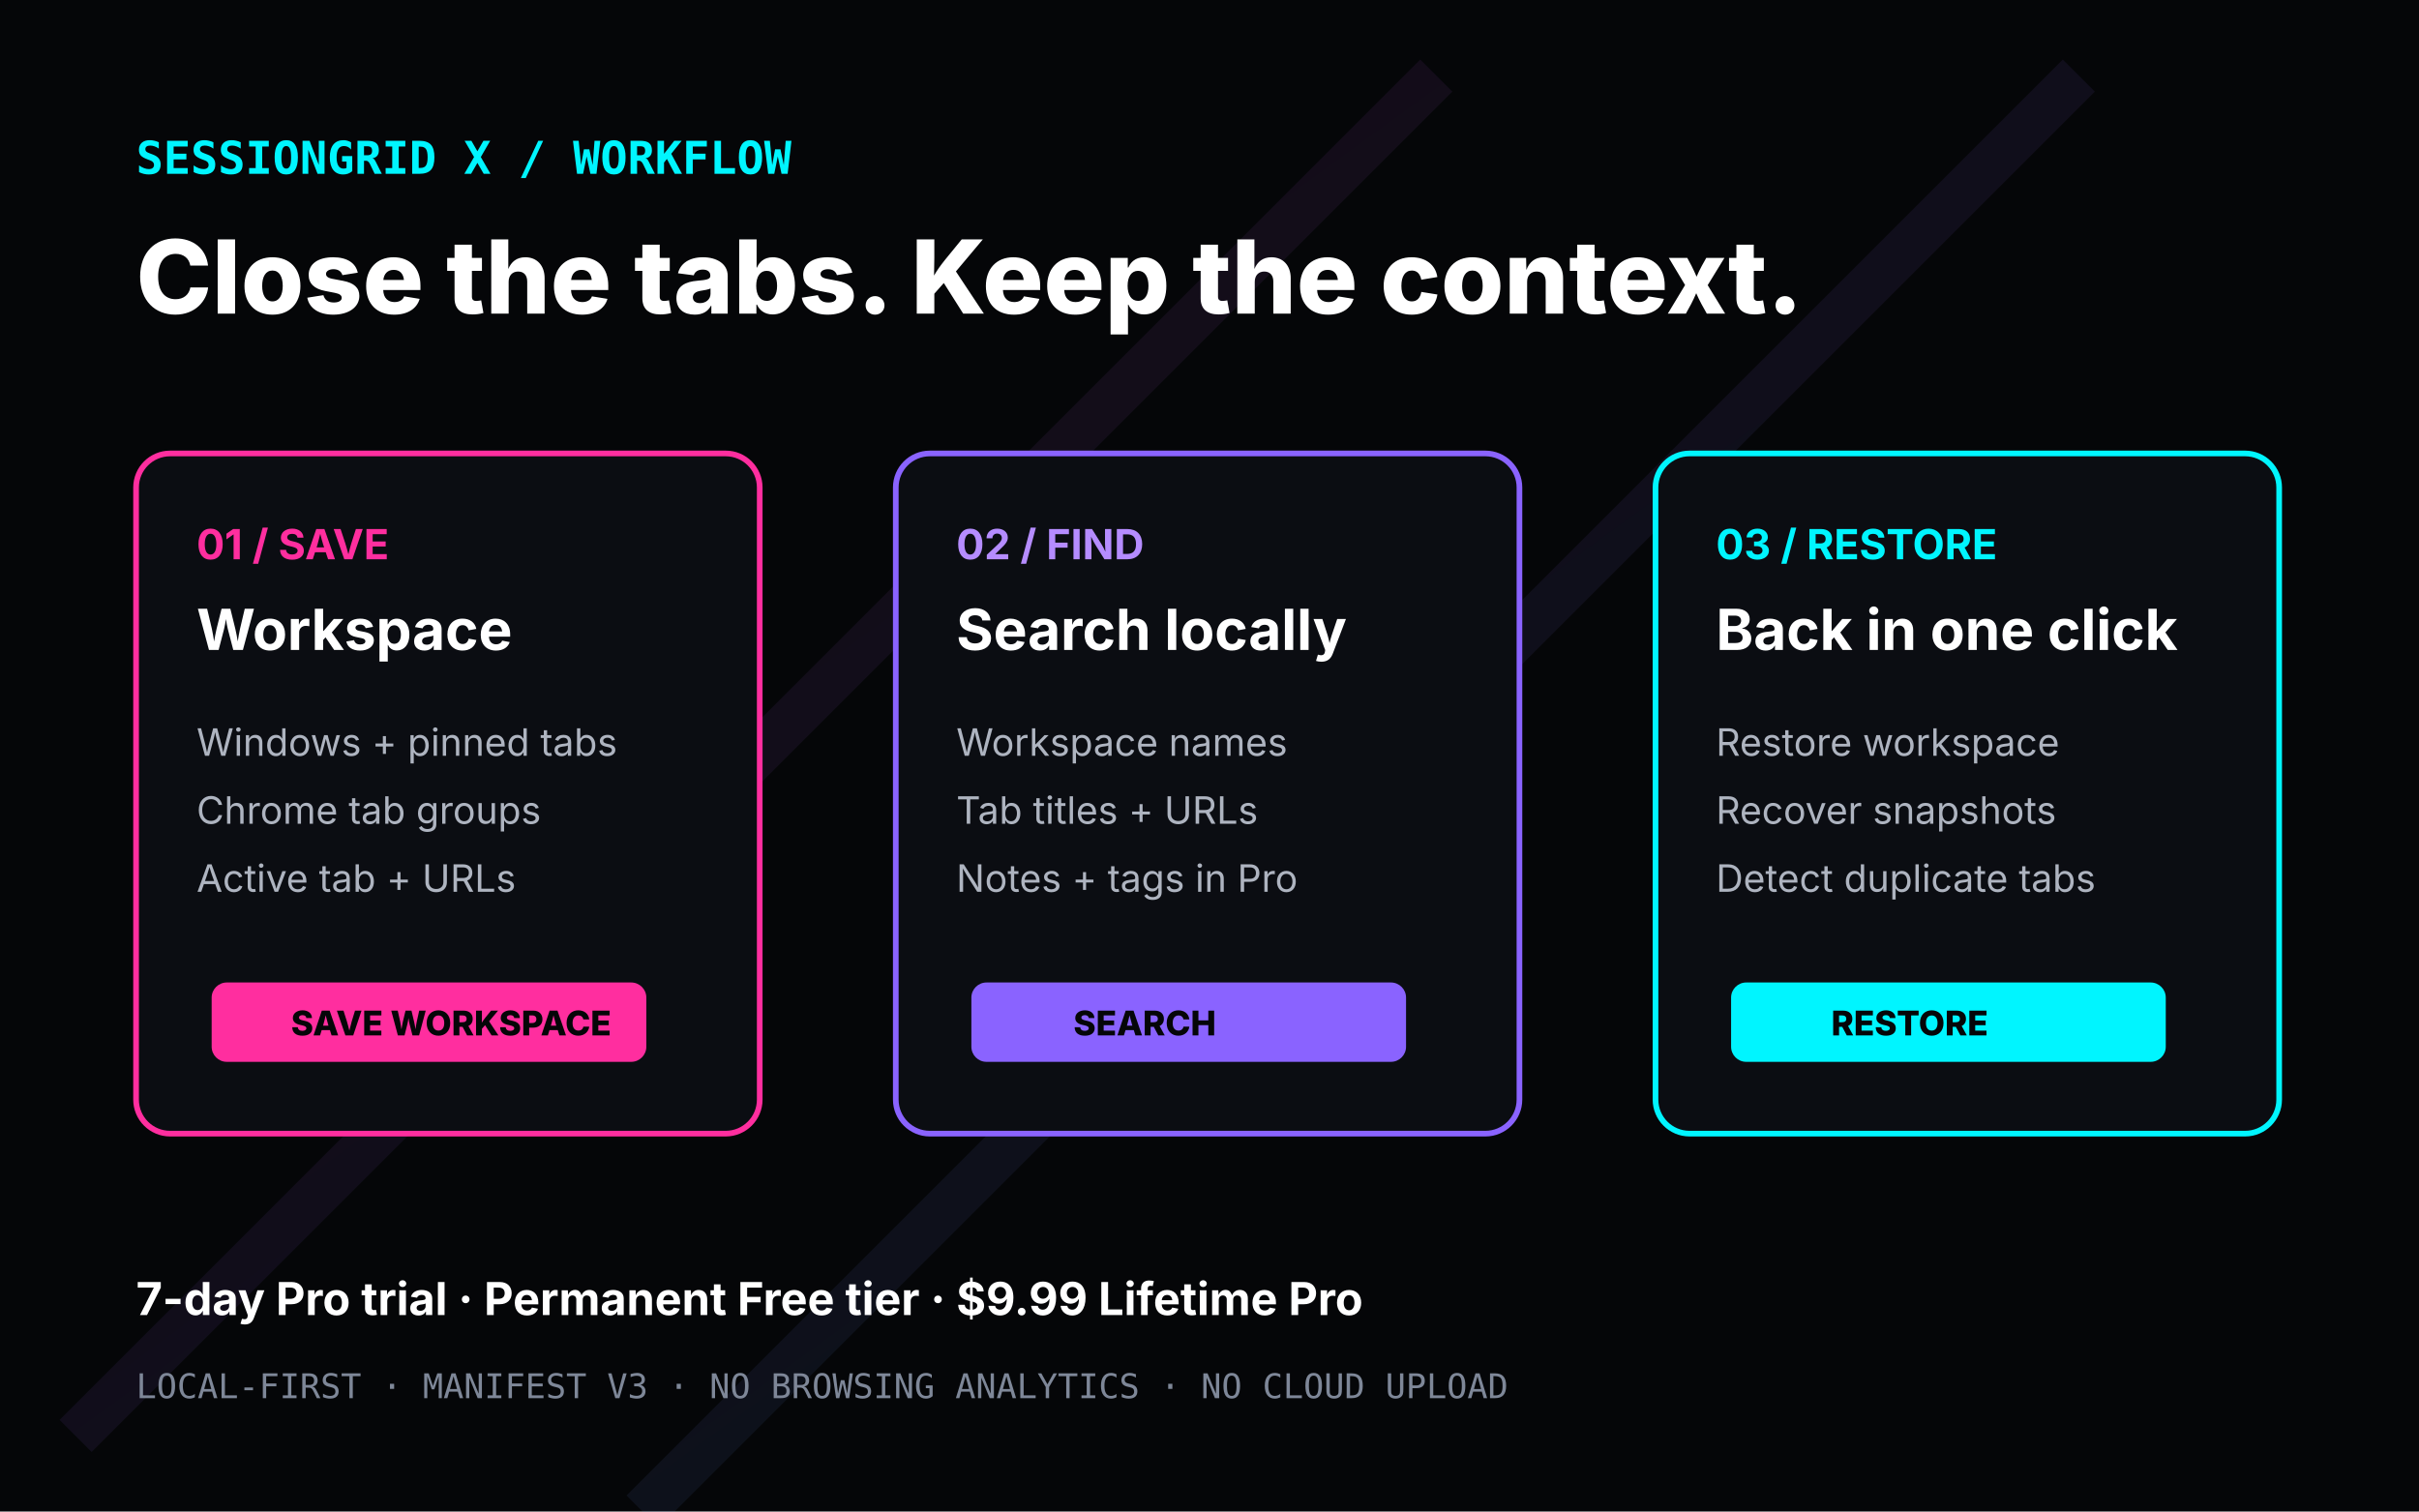
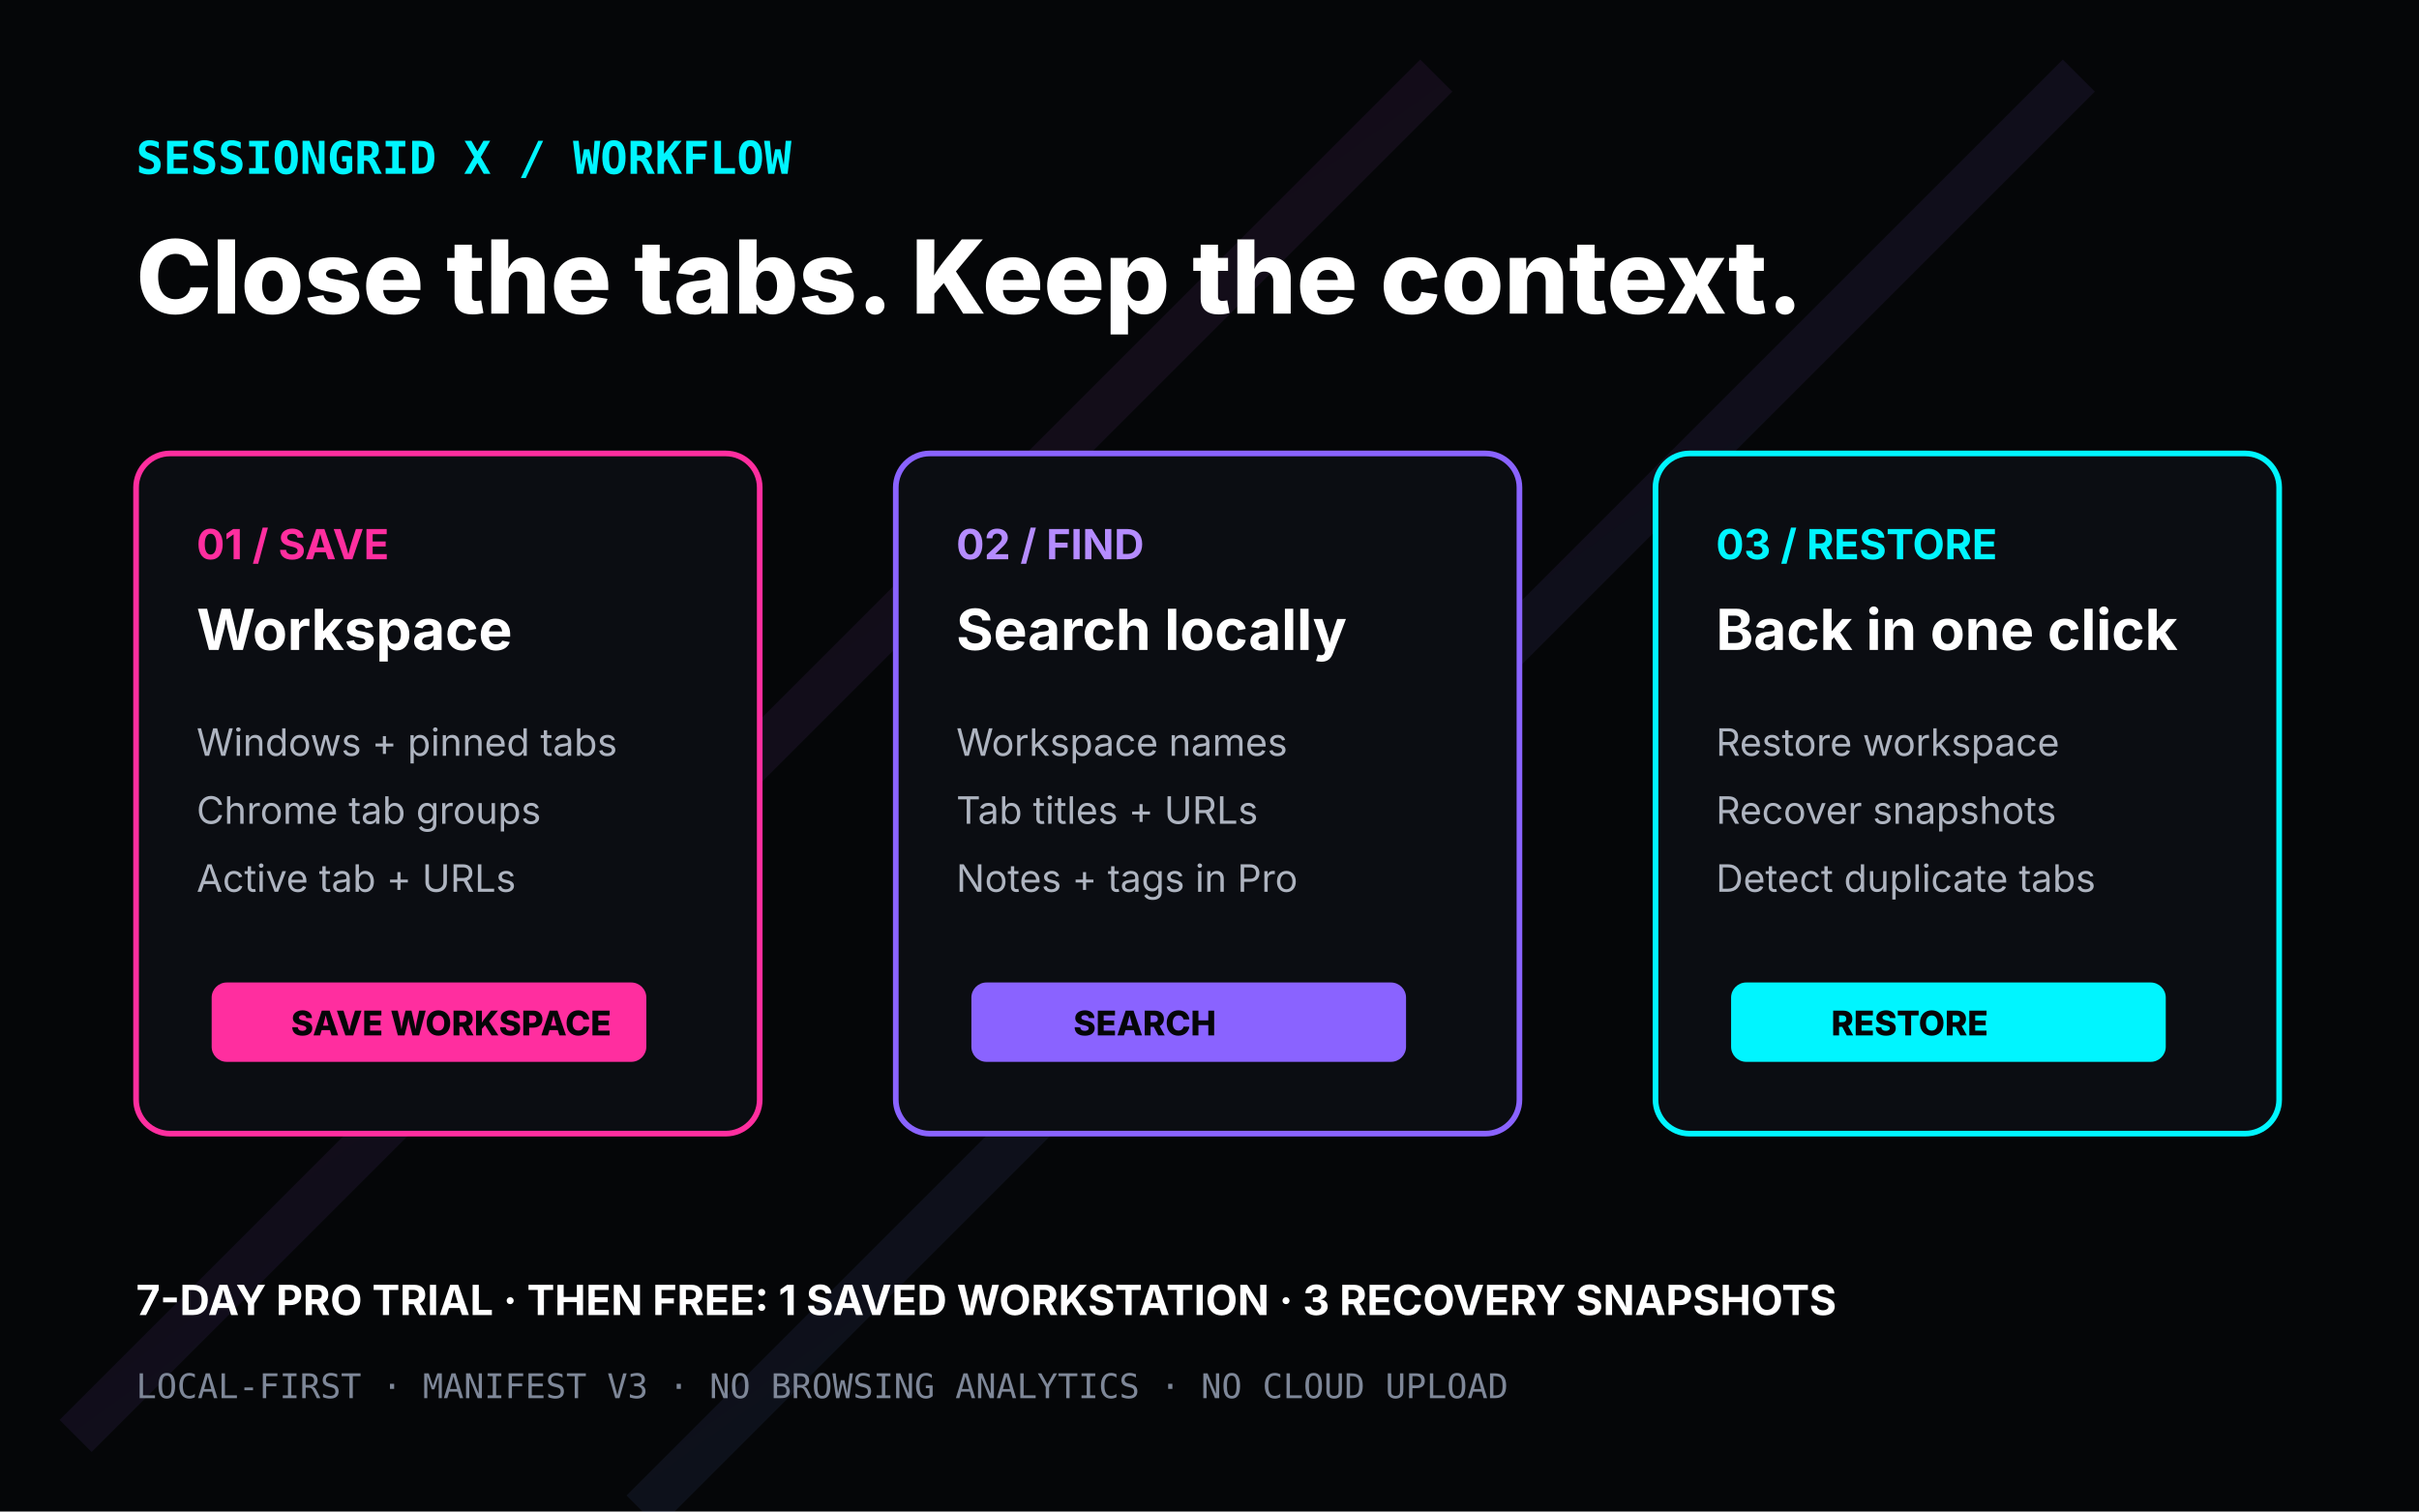
<svg xmlns="http://www.w3.org/2000/svg" viewBox="0 0 1280 800" role="img" aria-label="SessionGrid X workspace workflow graphic">
  <defs>
    <linearGradient id="g" x1="0" y1="0" x2="1" y2="1">
      <stop stop-color="#ff2e9f" />
      <stop offset=".52" stop-color="#8a63ff" />
      <stop offset="1" stop-color="#00f5ff" />
    </linearGradient>
  </defs>
  <rect width="1280" height="800" fill="#050608" />
  <path d="M40 760 760 40M340 800 1100 40" stroke="url(#g)" stroke-opacity=".08" stroke-width="24" />
  <text x="72" y="92" fill="#00f5ff" font-family="Consolas,monospace" font-size="24" font-weight="700">SESSIONGRID X / WORKFLOW</text>
  <text x="72" y="166" fill="#fff" font-family="Inter,Arial,sans-serif" font-size="54" font-weight="800">Close the tabs. Keep the context.</text>
  <g font-family="Inter,Arial,sans-serif">
    <rect x="72" y="240" width="330" height="360" rx="18" fill="#0b0d12" stroke="#ff2e9f" stroke-width="3" />
    <text x="104" y="296" fill="#ff2e9f" font-size="22" font-weight="700">01 / SAVE</text>
    <text x="104" y="344" fill="#fff" font-size="30" font-weight="700">Workspace</text>
    <text x="104" y="400" fill="#aeb4c0" font-size="20">Windows + pinned tabs</text>
    <text x="104" y="436" fill="#aeb4c0" font-size="20">Chrome tab groups</text>
    <text x="104" y="472" fill="#aeb4c0" font-size="20">Active tab + URLs</text>
    <rect x="112" y="520" width="230" height="42" rx="8" fill="#ff2e9f" />
    <text x="154" y="548" fill="#050608" font-size="18" font-weight="800">SAVE WORKSPACE</text>
    <rect x="474" y="240" width="330" height="360" rx="18" fill="#0b0d12" stroke="#8a63ff" stroke-width="3" />
    <text x="506" y="296" fill="#b58cff" font-size="22" font-weight="700">02 / FIND</text>
    <text x="506" y="344" fill="#fff" font-size="30" font-weight="700">Search locally</text>
    <text x="506" y="400" fill="#aeb4c0" font-size="20">Workspace names</text>
    <text x="506" y="436" fill="#aeb4c0" font-size="20">Tab titles + URLs</text>
    <text x="506" y="472" fill="#aeb4c0" font-size="20">Notes + tags in Pro</text>
    <rect x="514" y="520" width="230" height="42" rx="8" fill="#8a63ff" />
    <text x="568" y="548" fill="#050608" font-size="18" font-weight="800">SEARCH</text>
    <rect x="876" y="240" width="330" height="360" rx="18" fill="#0b0d12" stroke="#00f5ff" stroke-width="3" />
    <text x="908" y="296" fill="#00f5ff" font-size="22" font-weight="700">03 / RESTORE</text>
    <text x="908" y="344" fill="#fff" font-size="30" font-weight="700">Back in one click</text>
    <text x="908" y="400" fill="#aeb4c0" font-size="20">Restore workspace</text>
    <text x="908" y="436" fill="#aeb4c0" font-size="20">Recover snapshots</text>
    <text x="908" y="472" fill="#aeb4c0" font-size="20">Detect duplicate tabs</text>
    <rect x="916" y="520" width="230" height="42" rx="8" fill="#00f5ff" />
    <text x="969" y="548" fill="#050608" font-size="18" font-weight="800">RESTORE</text>
  </g>
-   <text x="72" y="696" fill="#fff" font-family="Inter,Arial,sans-serif" font-size="24" font-weight="700">7-day Pro trial · Permanent Free tier · $9.99 Lifetime Pro</text>
+   <text x="72" y="696" fill="#fff" font-family="Inter,Arial,sans-serif" font-size="22" font-weight="700">7-DAY PRO TRIAL · THEN FREE: 1 SAVED WORKSTATION · 3 RECOVERY SNAPSHOTS</text>
  <text x="72" y="740" fill="#7e8798" font-family="Consolas,monospace" font-size="18">LOCAL-FIRST · MANIFEST V3 · NO BROWSING ANALYTICS · NO CLOUD UPLOAD</text>
</svg>
